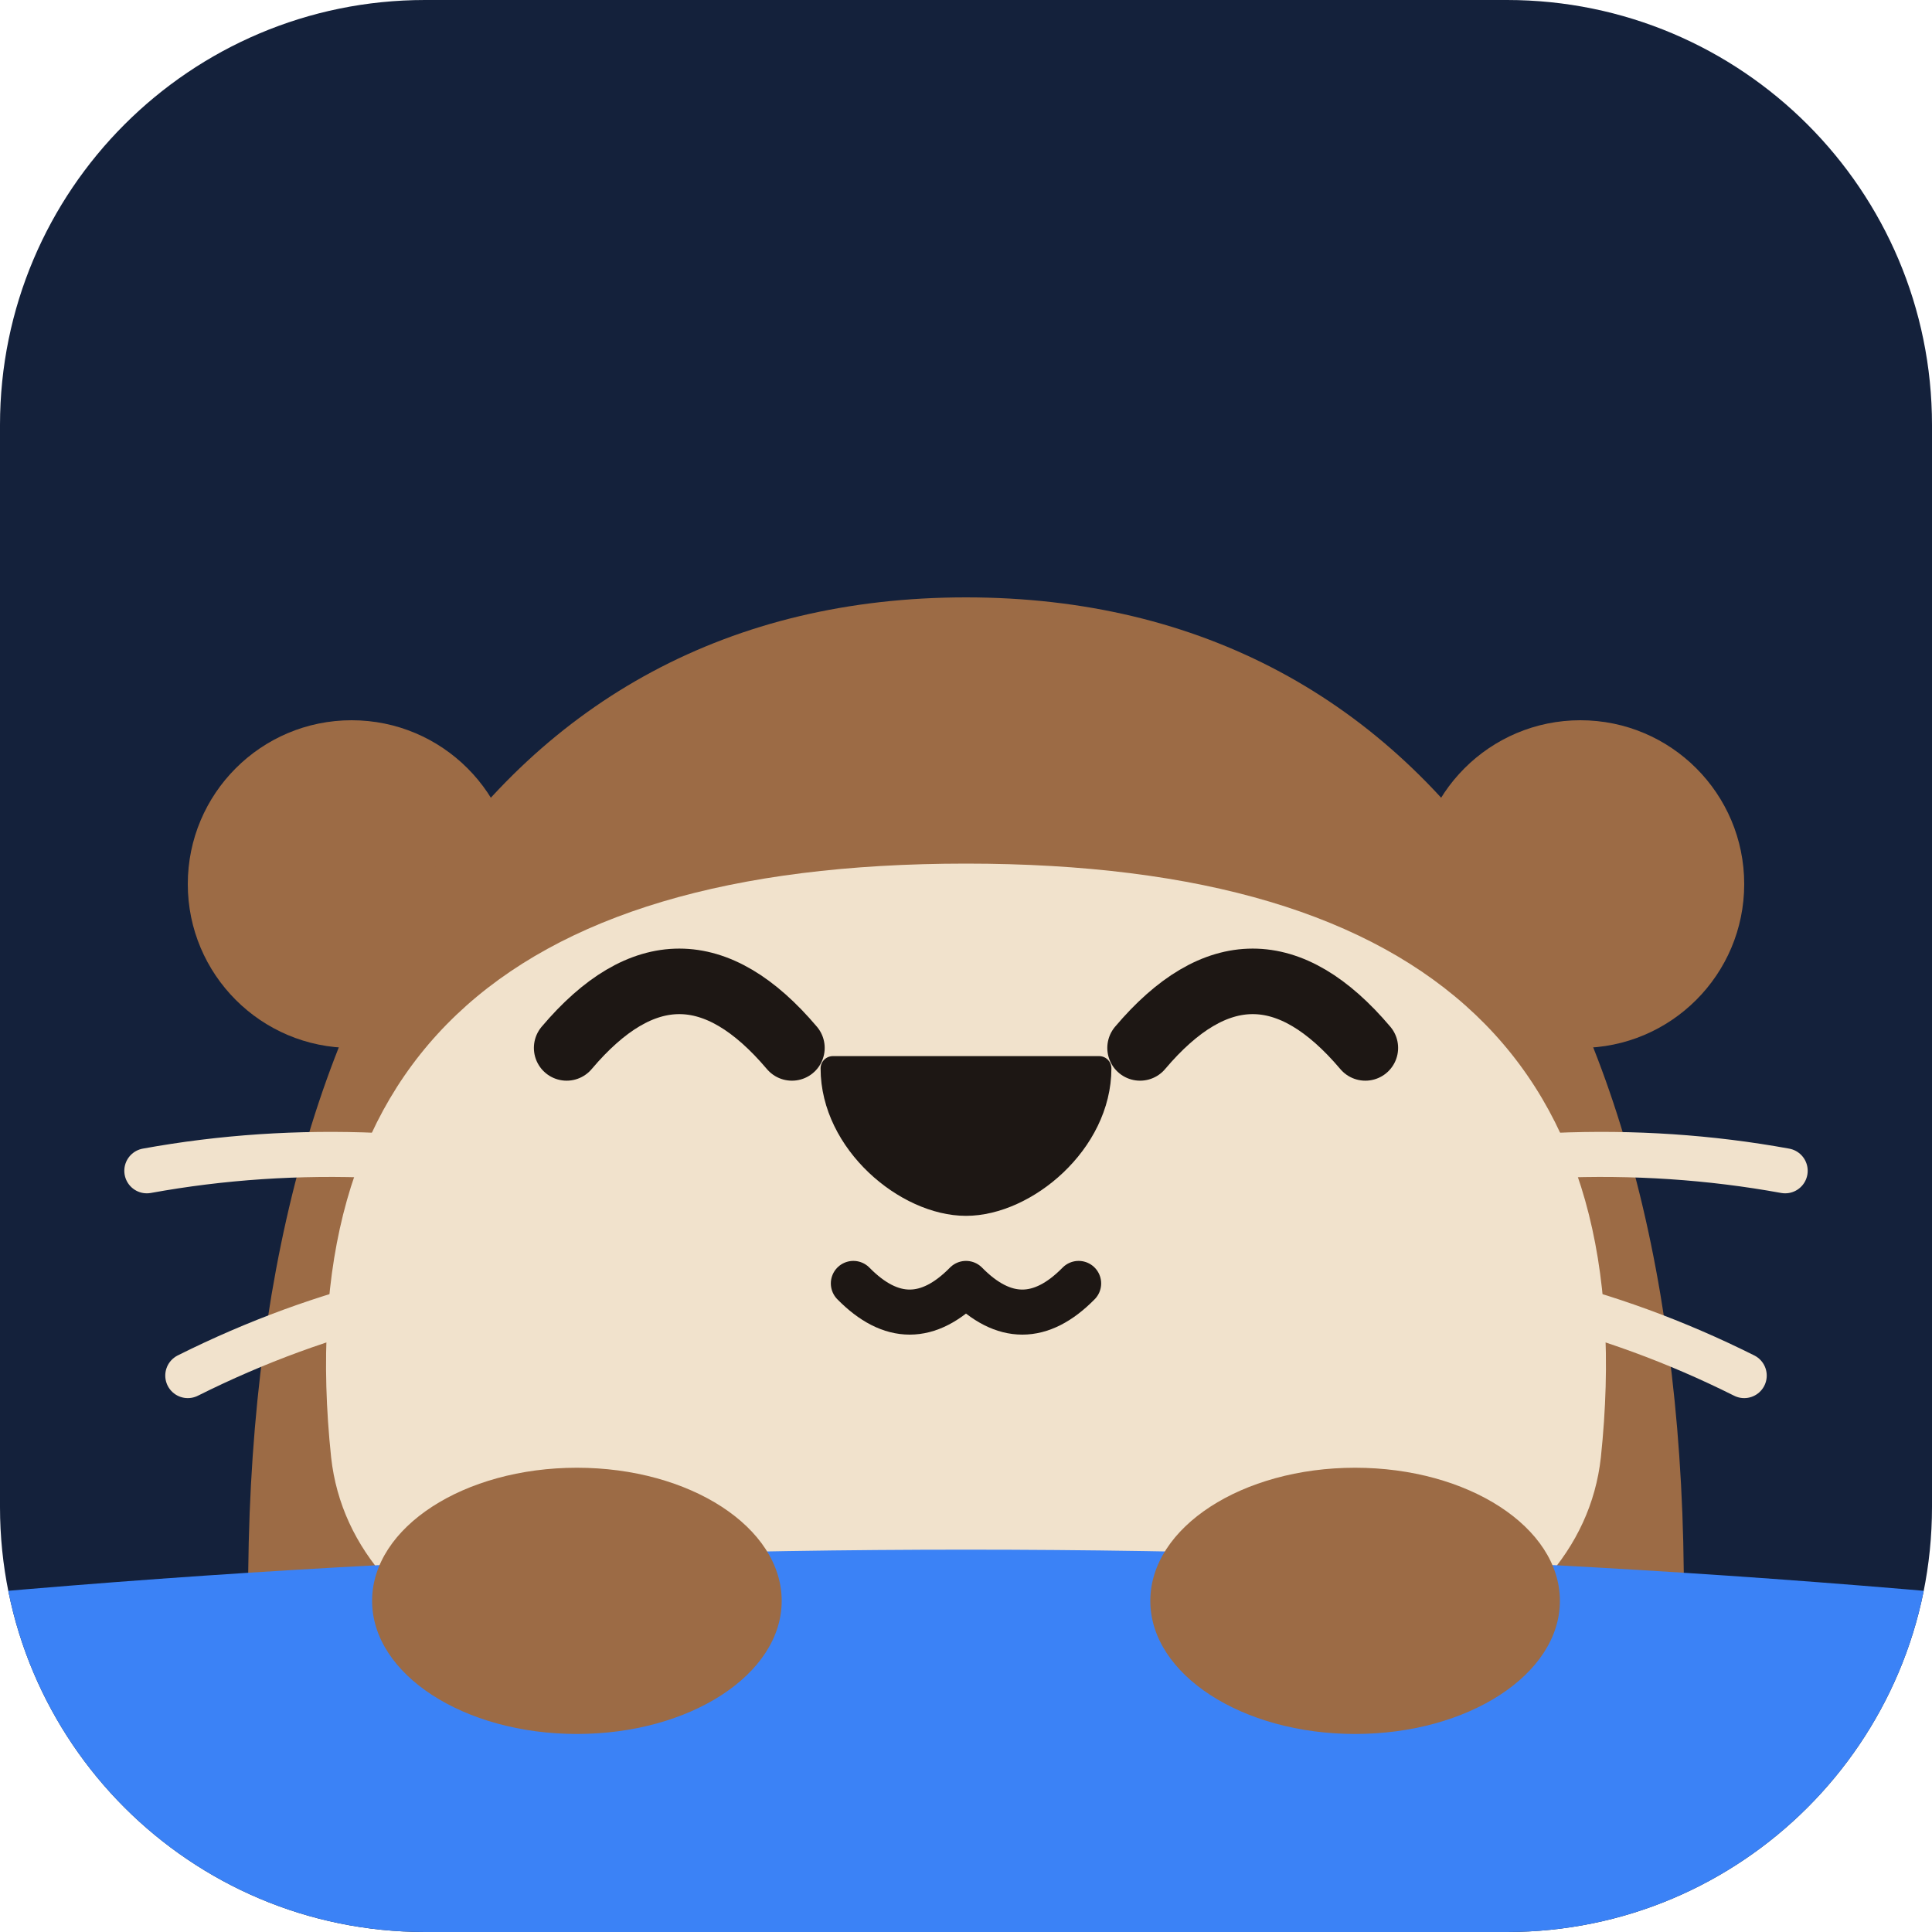
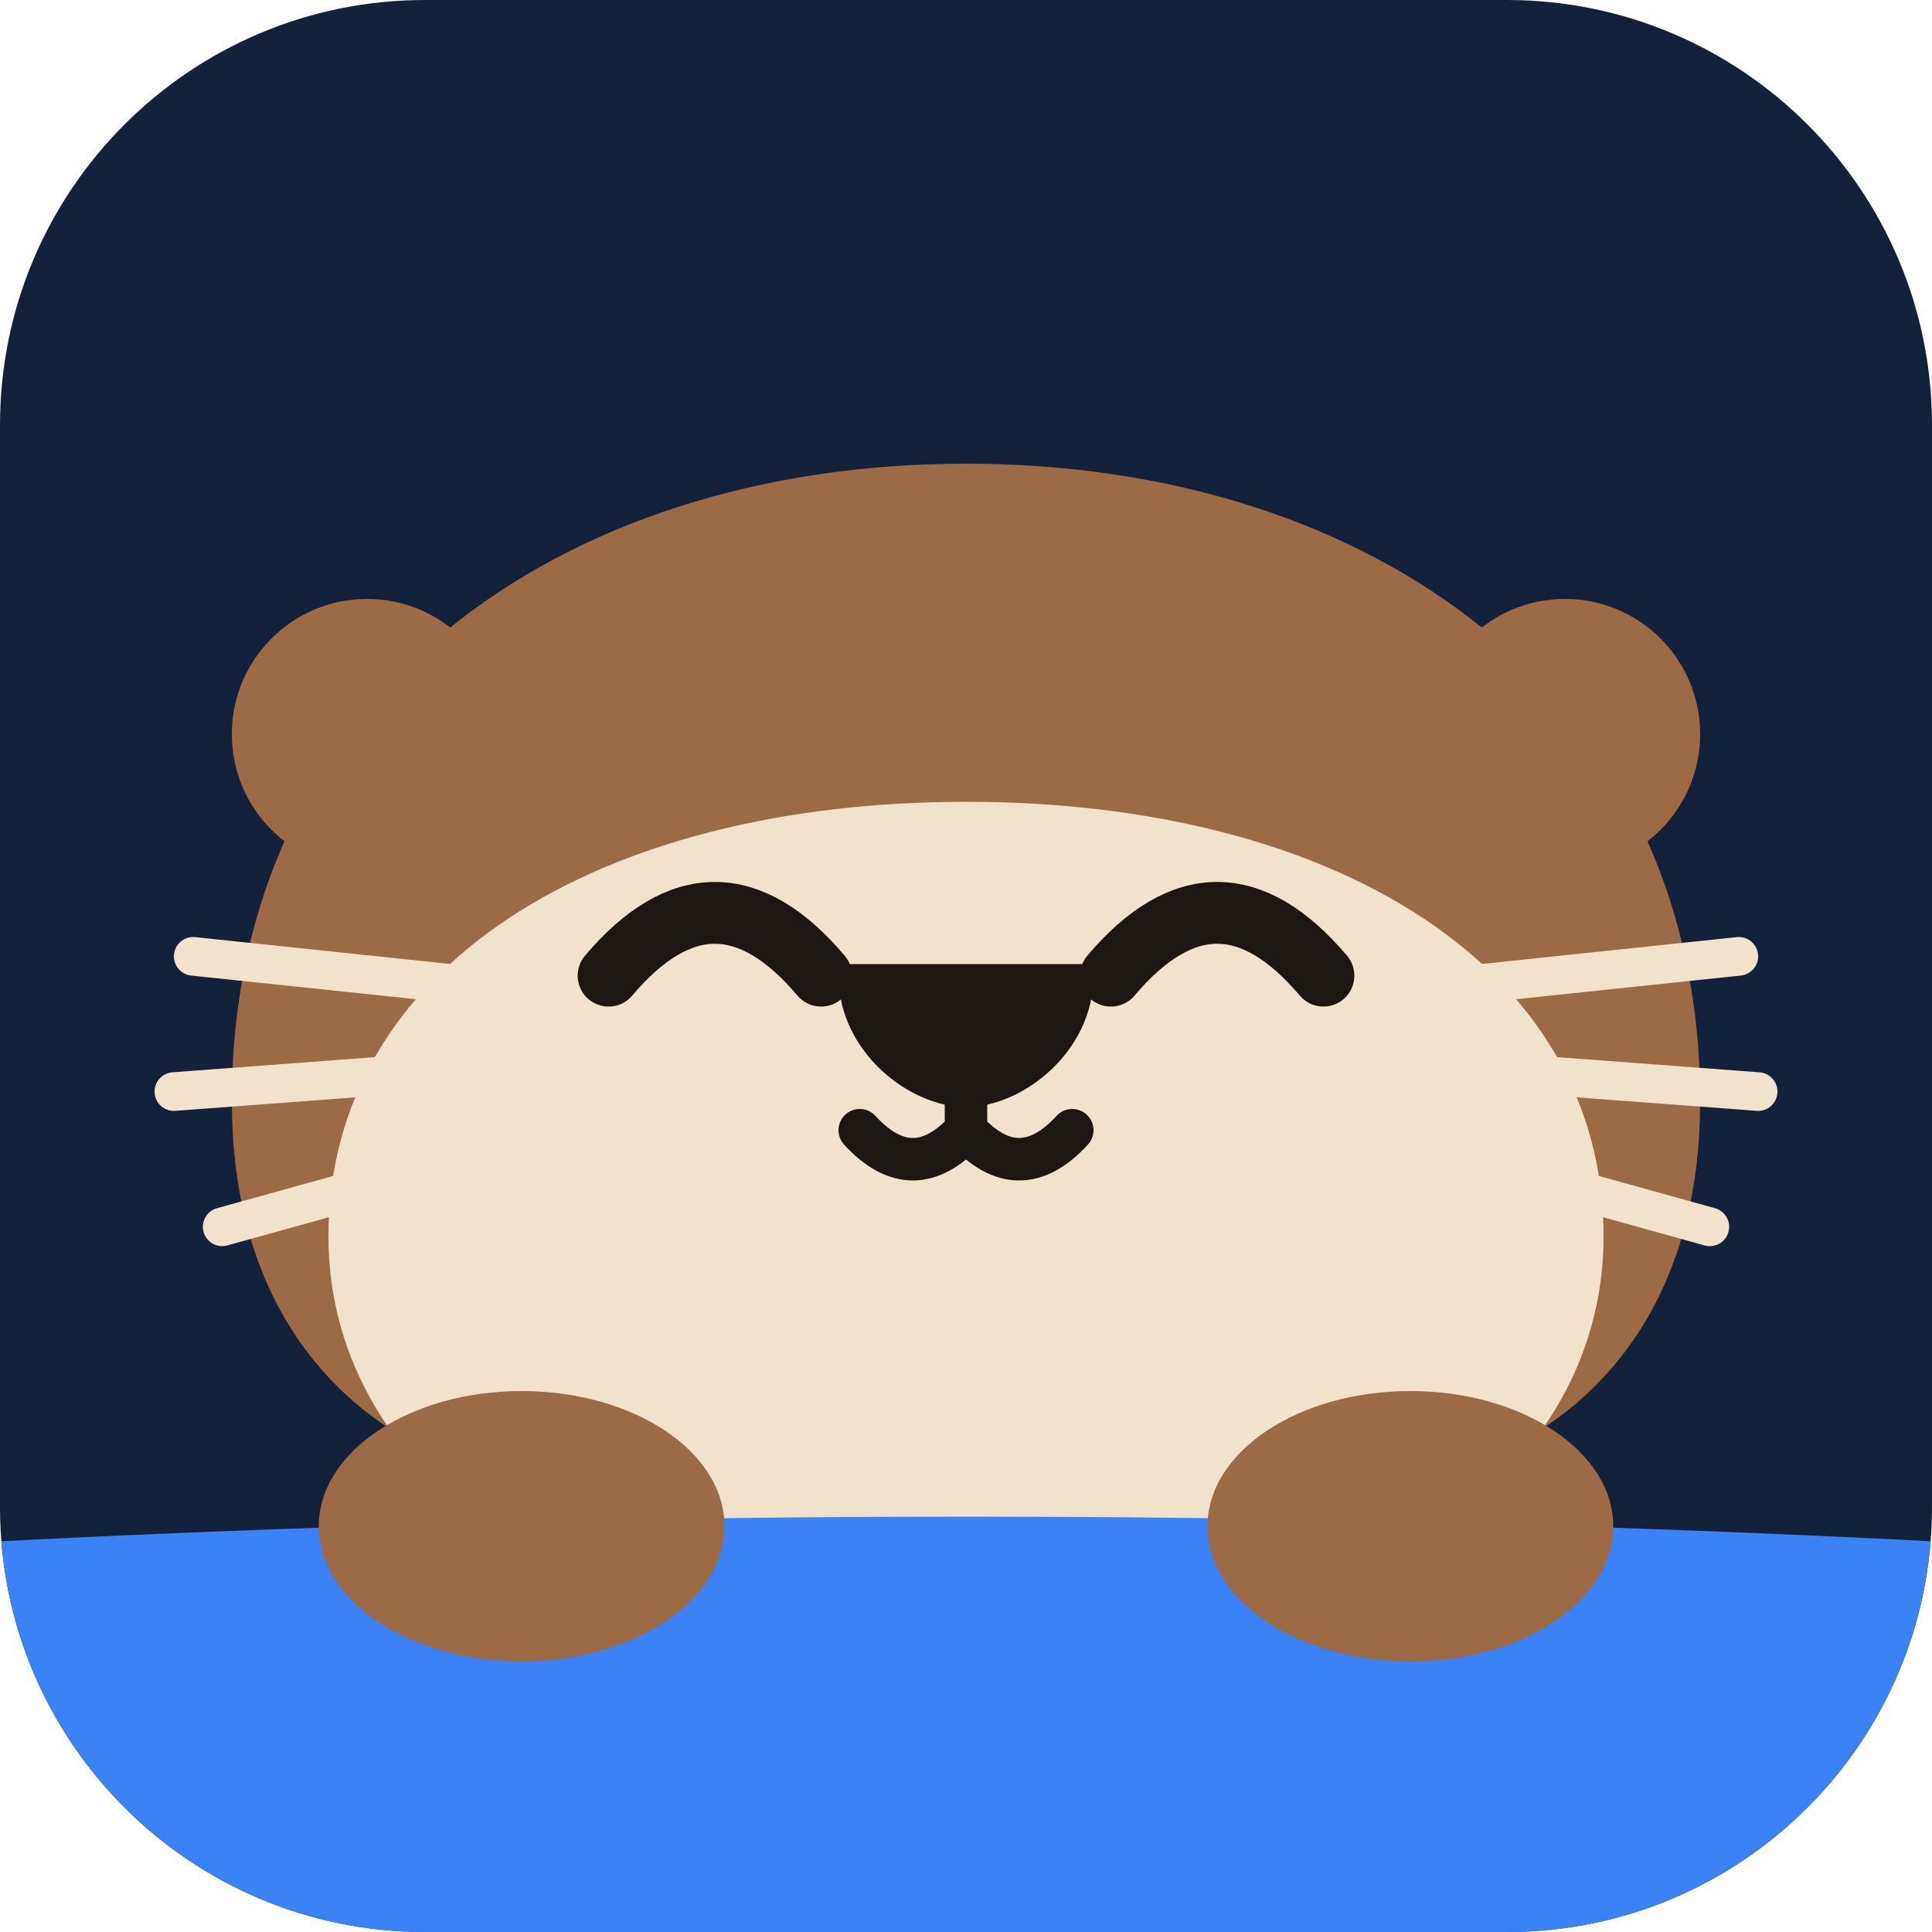
<svg xmlns="http://www.w3.org/2000/svg" viewBox="0 0 100 100">
  <defs>
    <clipPath id="otter-tile">
      <rect width="100" height="100" rx="22" />
    </clipPath>
  </defs>
  <rect width="100" height="100" rx="22" fill="#14213b" />
  <g clip-path="url(#otter-tile)">
-     <g transform="translate(50 50) scale(1.06) translate(-50 -50)">
-       <circle cx="20" cy="46" r="8" fill="#9c6b45" />
-       <circle cx="80" cy="46" r="8" fill="#9c6b45" />
-       <path d="M15 84 C14 52 27 32 50 32 C73 32 86 52 85 84 Z" fill="#9c6b45" />
-       <path d="M19 74 C17 55 27 45 50 45 C73 45 83 55 81 74 C80 83 68 88 50 88 C32 88 20 83 19 74 Z" fill="#f1e2cc" />
-       <g stroke="#f1e2cc" stroke-width="2.2" stroke-linecap="round" fill="none">
-         <path d="M33 61 q-12 -3 -23 -1" />
-         <path d="M33 65 q-11 0 -21 5" />
-         <path d="M67 61 q12 -3 23 -1" />
-         <path d="M67 65 q11 0 21 5" />
+     <g>
+       <circle cx="19" cy="38" r="7" fill="#9c6b45" />
+       <circle cx="81" cy="38" r="7" fill="#9c6b45" />
+       <path d="M12 57 C12 36 29 24 50 24 C71 24 88 36 88 57 C88 66 84 72 78 75 L22 75 C16 72 12 66 12 57 Z" fill="#9c6b45" />
+       <path d="M17 64 C17 50 31 41.5 50 41.5 C69 41.5 83 50 83 64 C83 77 69 86 50 86 C31 86 17 77 17 64 Z" fill="#f1e2cc" />
+       <g stroke="#f1e2cc" stroke-width="2" stroke-linecap="round" fill="none">
+         <path d="M29 51.5 l-19 -2" />
+         <path d="M29 55 l-20 1.5" />
+         <path d="M29.5 58.5 l-18 5" />
+         <path d="M71 51.5 l19 -2" />
+         <path d="M71 55 l20 1.5" />
+         <path d="M70.5 58.5 l18 5" />
      </g>
-       <path d="M30.5 54 q5.5 -6.5 11 0" fill="none" stroke="#1d1714" stroke-width="3.2" stroke-linecap="round" />
-       <path d="M58.5 54 q5.5 -6.5 11 0" fill="none" stroke="#1d1714" stroke-width="3.2" stroke-linecap="round" />
-       <path d="M43.5 55 h13 c0 3.6 -3.6 6.6 -6.5 6.6 c-2.9 0 -6.5 -3 -6.5 -6.6 z" fill="#1d1714" stroke="#1d1714" stroke-width="1.2" stroke-linejoin="round" />
-       <path d="M44.5 65.5 q2.75 2.8 5.5 0 q2.75 2.8 5.5 0" fill="none" stroke="#1d1714" stroke-width="2.2" stroke-linecap="round" stroke-linejoin="round" />
+       <path d="M31.5 50.5 q5.5 -6.5 11 0" fill="none" stroke="#1d1714" stroke-width="3.2" stroke-linecap="round" />
+       <path d="M57.5 50.5 q5.5 -6.5 11 0" fill="none" stroke="#1d1714" stroke-width="3.2" stroke-linecap="round" />
+       <path d="M44 50.5 h12 c0 3.6 -3.4 6.2 -6 6.2 c-2.6 0 -6 -2.6 -6 -6.2 z" fill="#1d1714" stroke="#1d1714" stroke-width="1.2" stroke-linejoin="round" />
+       <path d="M50 56.5 v2 M44.5 58.5 q2.75 3 5.5 0 q2.75 3 5.5 0" fill="none" stroke="#1d1714" stroke-width="2.2" stroke-linecap="round" stroke-linejoin="round" />
      <g>
-         <path d="M-20 83 Q50 74 120 83 L120 120 L-20 120 Z" fill="#3b82f6" />
+         <path d="M-20 81 Q50 76 120 81 L120 120 L-20 120 Z" fill="#3b82f6" />
      </g>
-       <ellipse cx="31" cy="81" rx="10" ry="6.5" fill="#9c6b45" />
-       <ellipse cx="69" cy="81" rx="10" ry="6.5" fill="#9c6b45" />
+       <ellipse cx="27" cy="79" rx="10.5" ry="7" fill="#9c6b45" />
+       <ellipse cx="73" cy="79" rx="10.5" ry="7" fill="#9c6b45" />
    </g>
  </g>
</svg>
